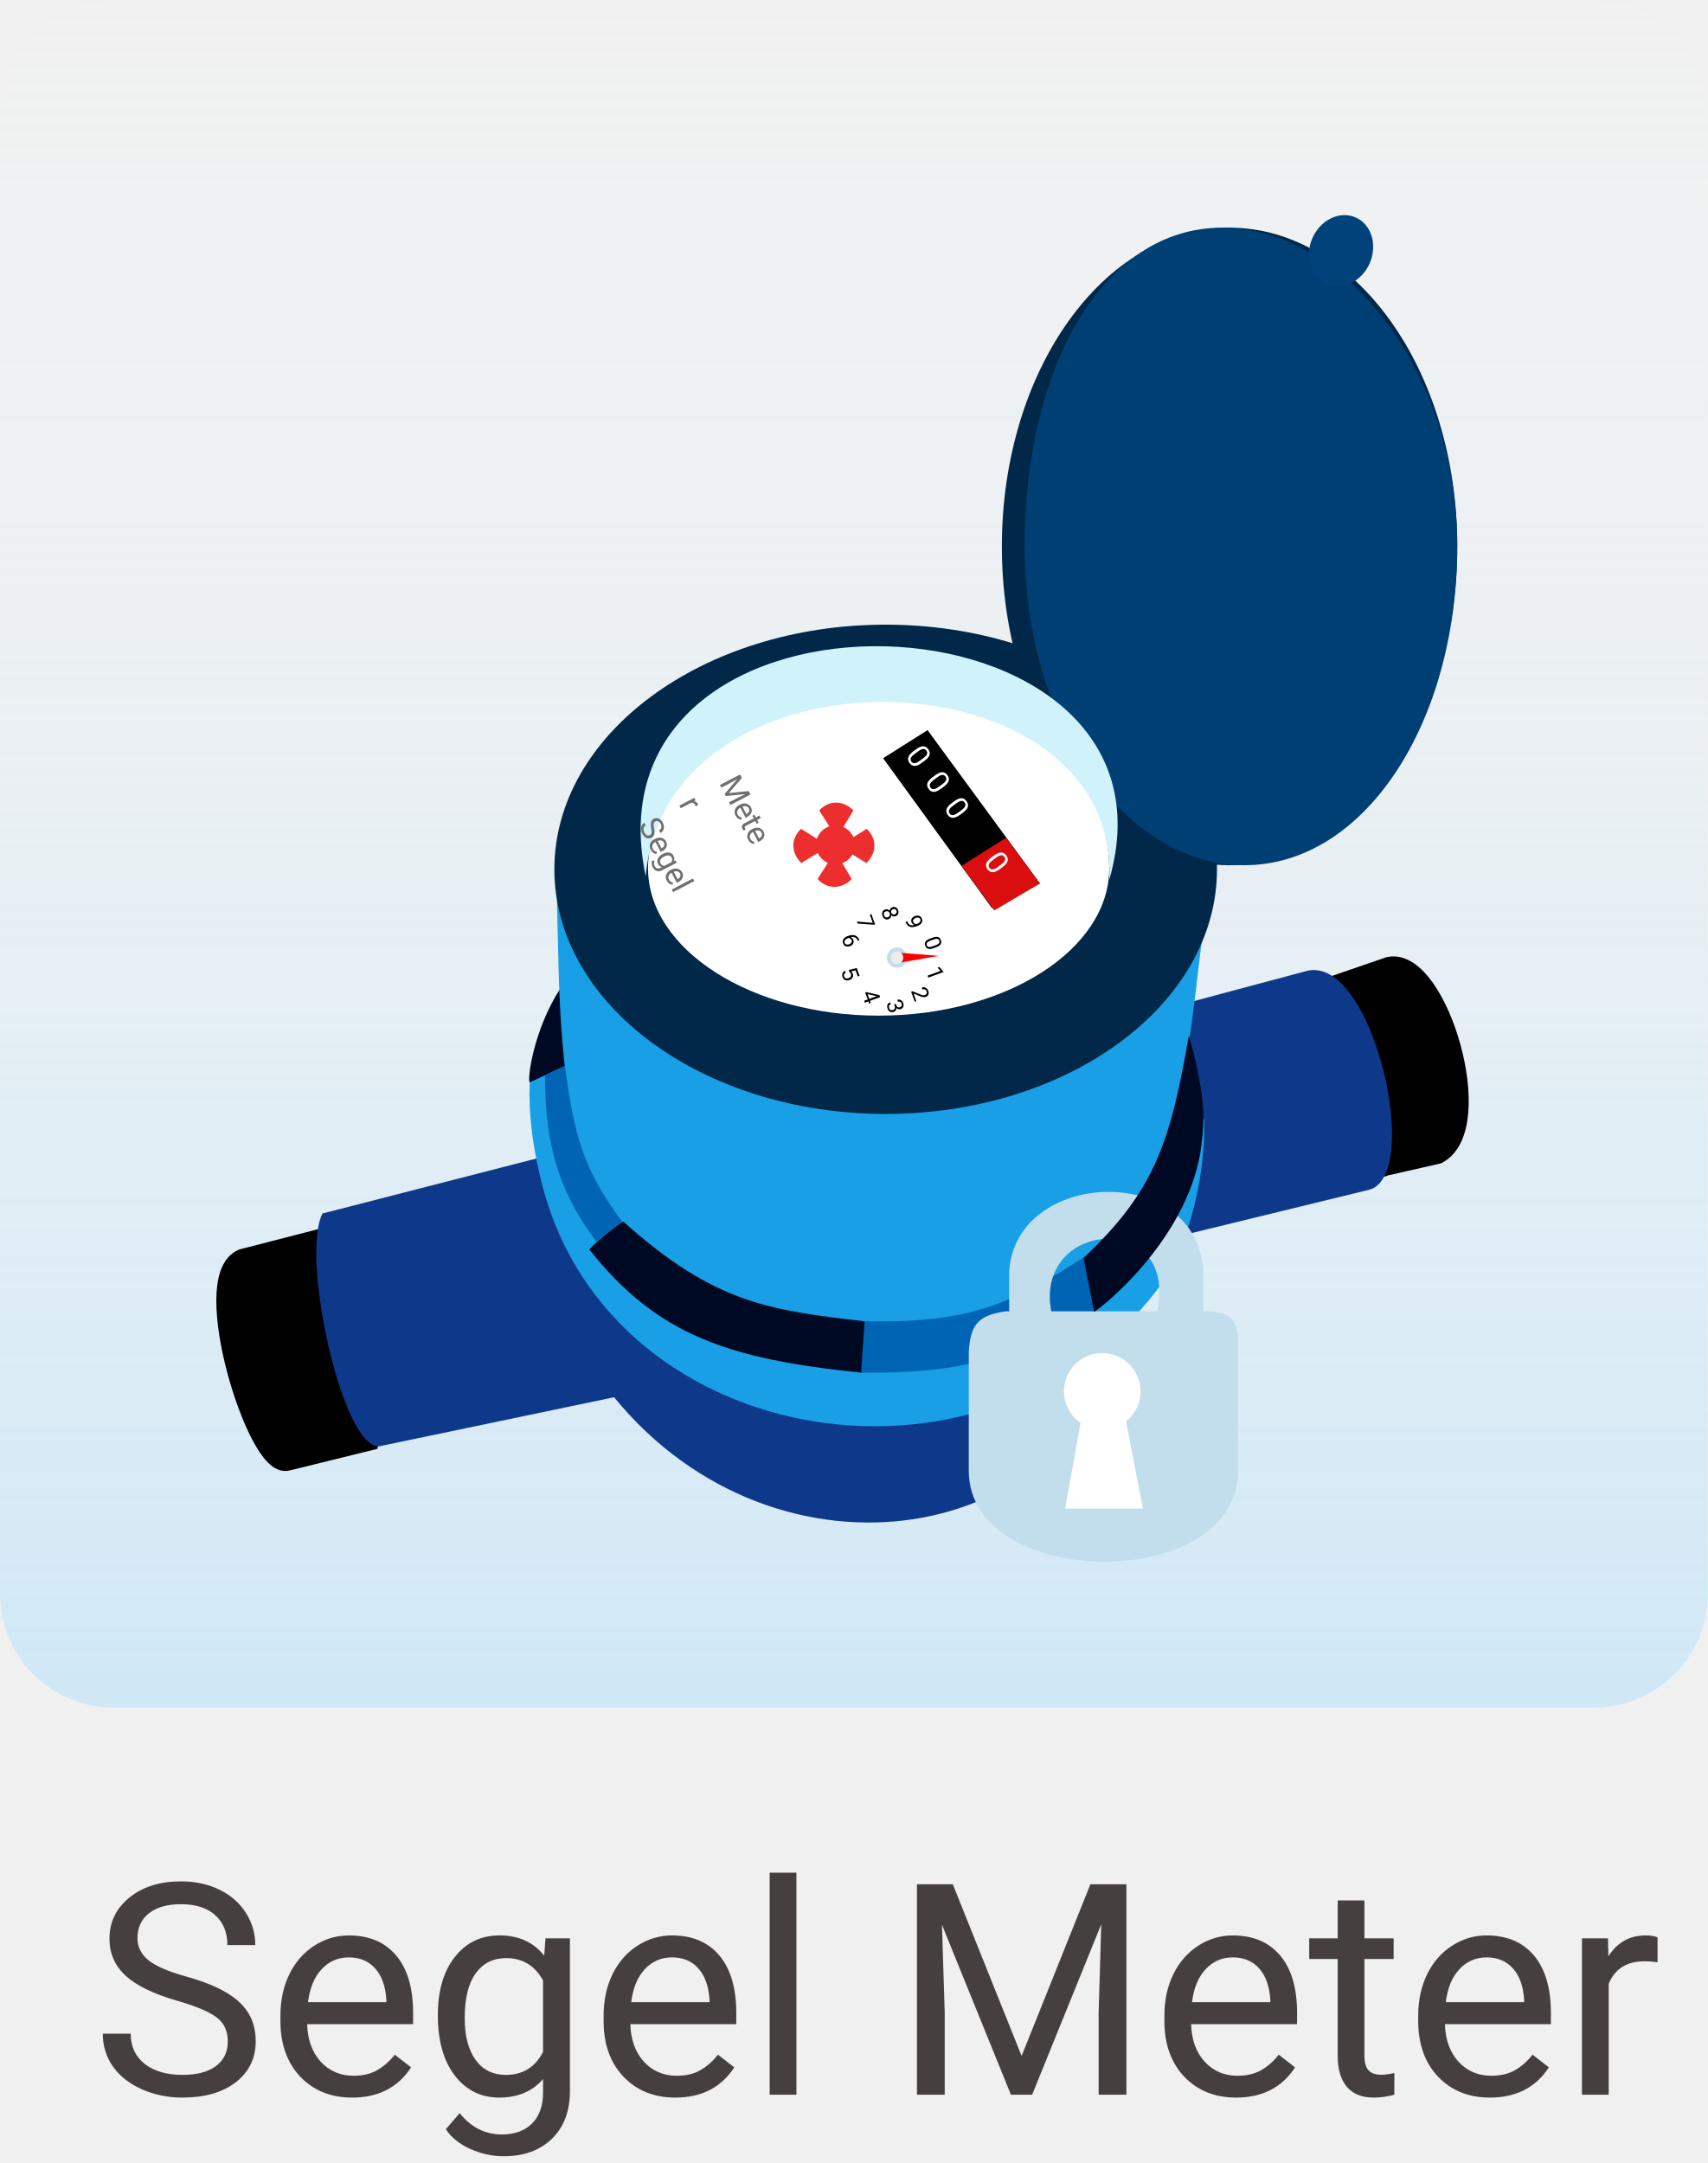
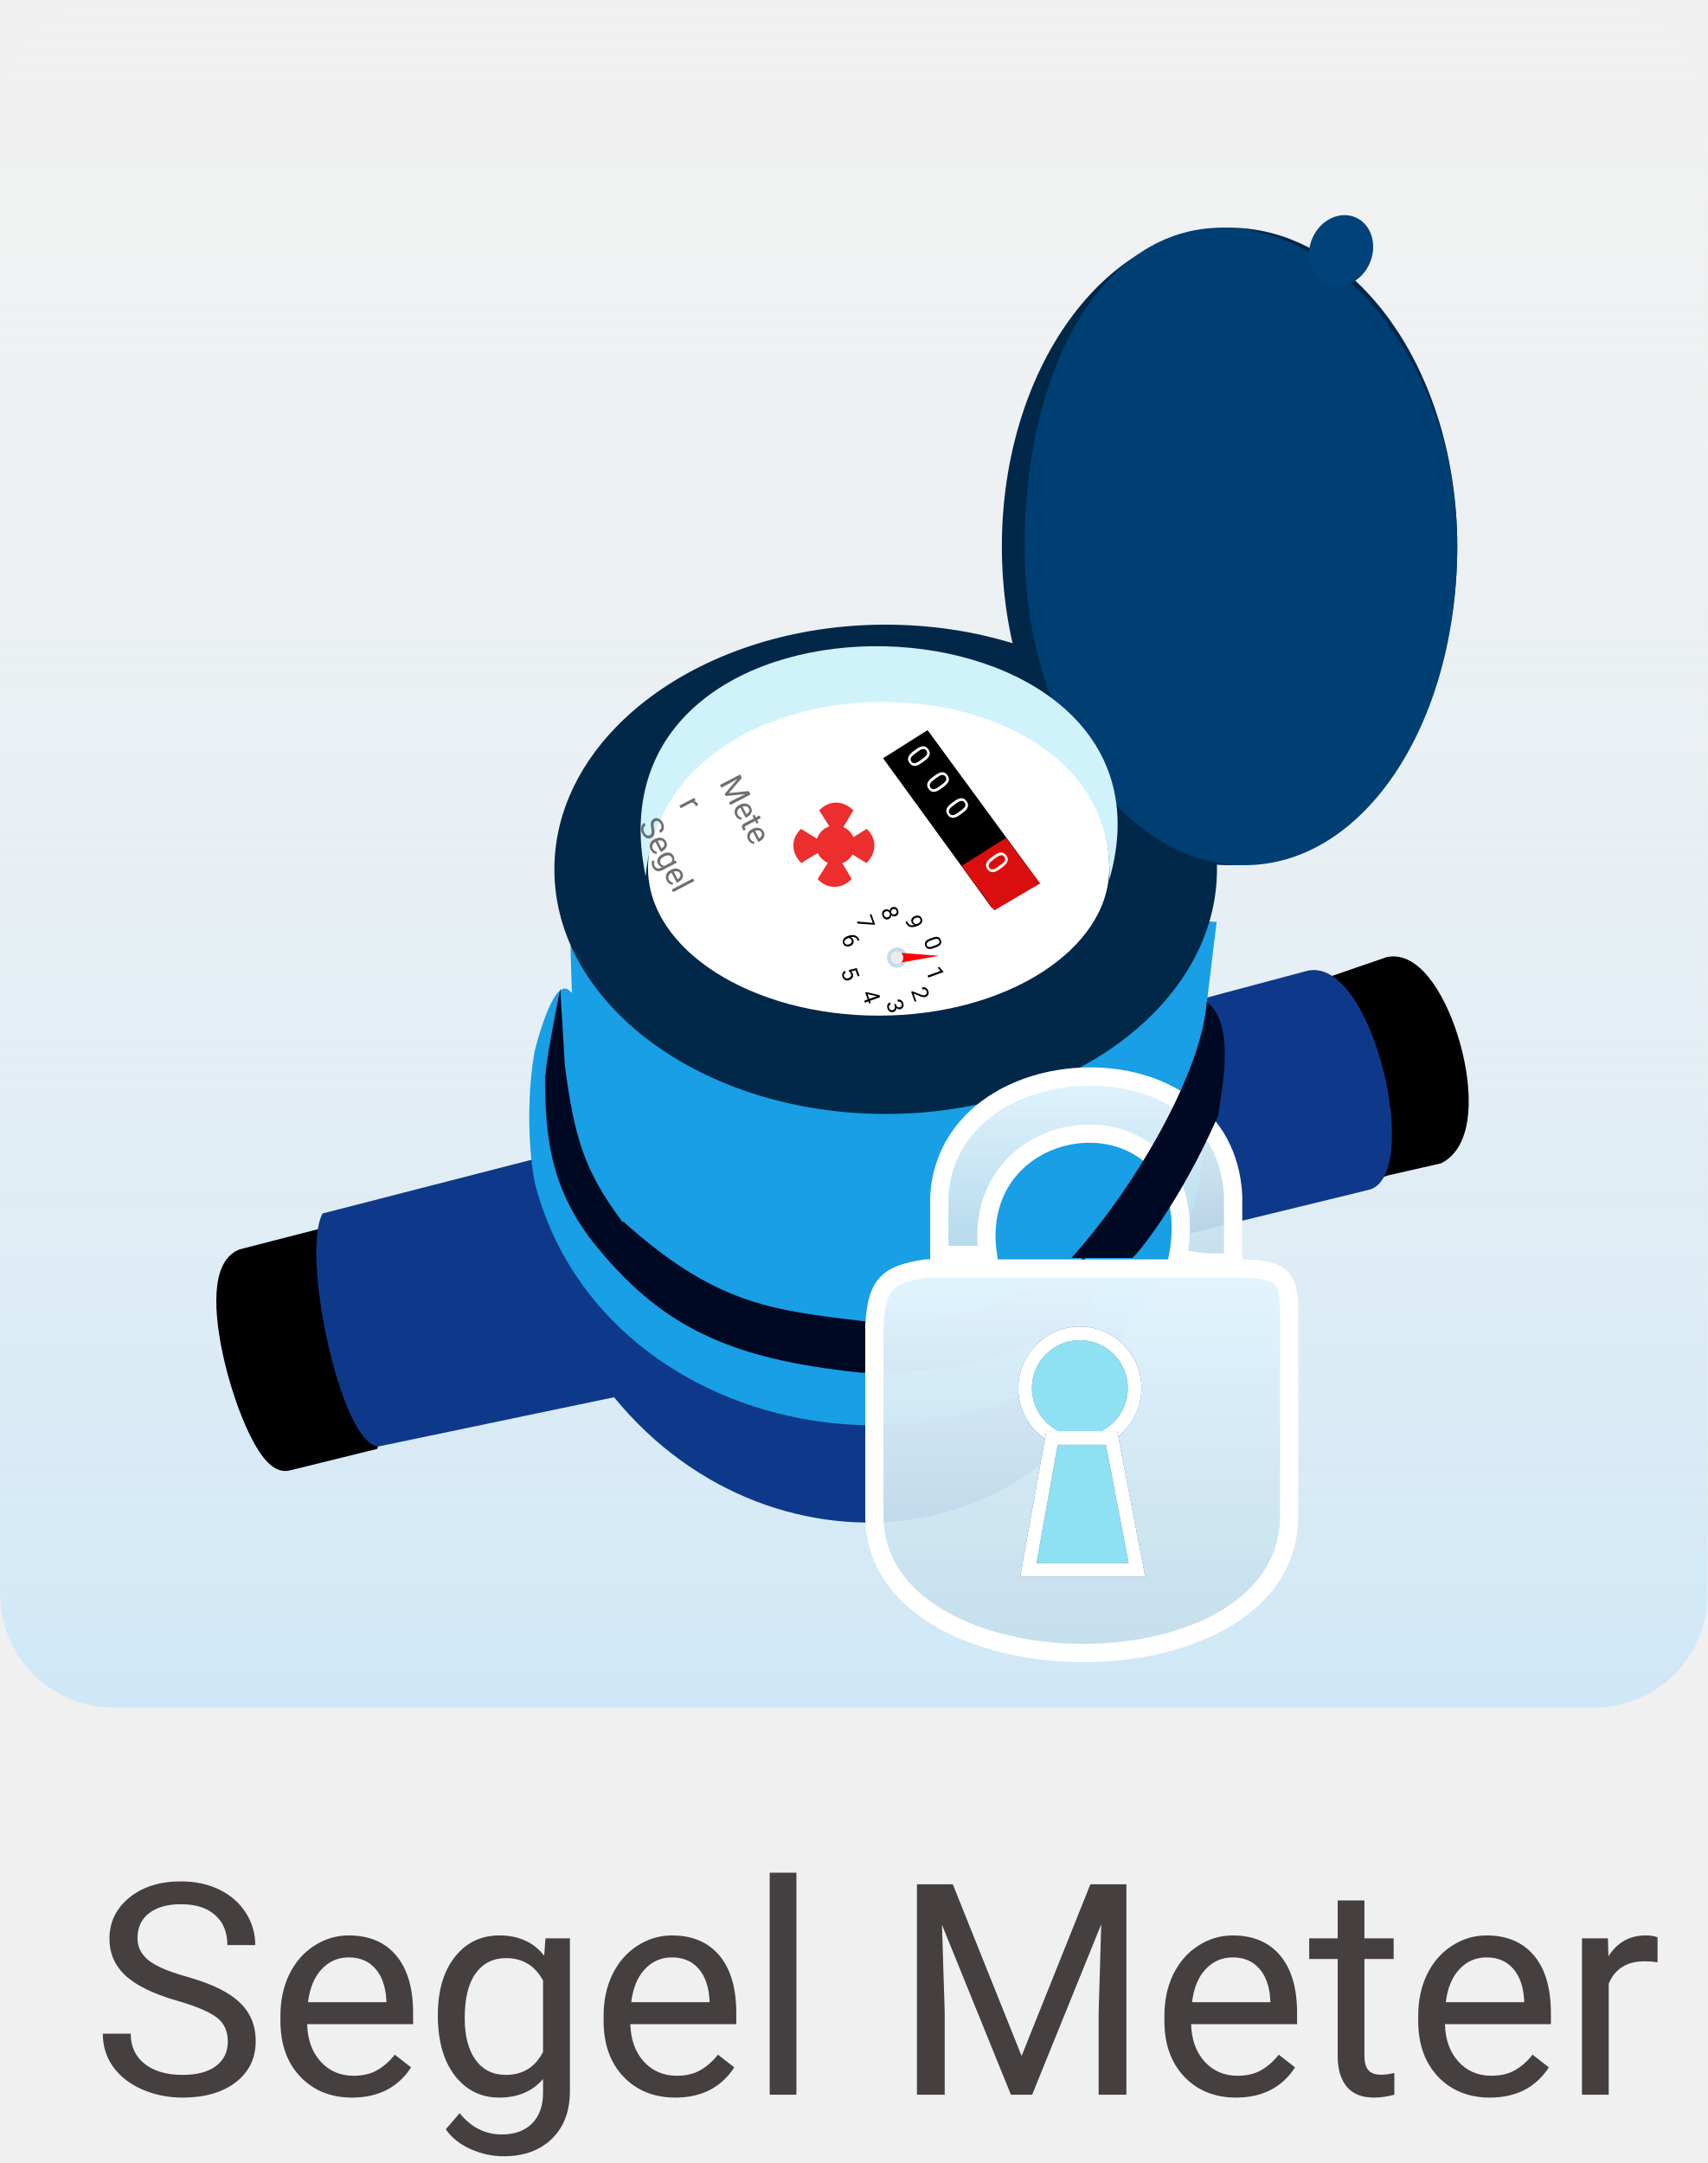
<svg xmlns="http://www.w3.org/2000/svg" width="75" height="95" viewBox="0 0 75 95" fill="none">
  <rect width="75" height="75" rx="5" fill="url(#paint0_linear)" />
  <path d="M7.803 87.88C6.757 87.58 5.996 87.212 5.518 86.776C5.044 86.336 4.807 85.794 4.807 85.151C4.807 84.423 5.097 83.822 5.676 83.348C6.26 82.87 7.018 82.631 7.949 82.631C8.584 82.631 9.148 82.754 9.644 82.999C10.143 83.245 10.528 83.583 10.799 84.015C11.074 84.446 11.211 84.918 11.211 85.43H9.986C9.986 84.872 9.809 84.434 9.453 84.116C9.098 83.795 8.596 83.634 7.949 83.634C7.348 83.634 6.878 83.767 6.54 84.034C6.205 84.296 6.038 84.662 6.038 85.132C6.038 85.508 6.197 85.828 6.514 86.09C6.836 86.349 7.38 86.585 8.146 86.801C8.916 87.017 9.517 87.256 9.948 87.519C10.384 87.777 10.706 88.079 10.913 88.426C11.125 88.773 11.23 89.182 11.23 89.651C11.23 90.4 10.938 91.001 10.354 91.454C9.771 91.903 8.99 92.127 8.012 92.127C7.377 92.127 6.785 92.006 6.235 91.765C5.685 91.52 5.259 91.185 4.959 90.762C4.663 90.339 4.515 89.859 4.515 89.321H5.74C5.74 89.88 5.945 90.322 6.355 90.648C6.77 90.97 7.322 91.13 8.012 91.13C8.655 91.13 9.148 90.999 9.491 90.737C9.834 90.474 10.005 90.117 10.005 89.664C10.005 89.211 9.847 88.862 9.529 88.617C9.212 88.367 8.636 88.122 7.803 87.88ZM15.464 92.127C14.533 92.127 13.776 91.822 13.192 91.213C12.608 90.599 12.316 89.78 12.316 88.756V88.54C12.316 87.859 12.445 87.252 12.703 86.719C12.966 86.181 13.329 85.762 13.795 85.462C14.265 85.157 14.773 85.005 15.318 85.005C16.211 85.005 16.905 85.299 17.4 85.887C17.895 86.475 18.143 87.317 18.143 88.414V88.902H13.49C13.507 89.579 13.704 90.127 14.081 90.546C14.461 90.961 14.944 91.168 15.528 91.168C15.943 91.168 16.294 91.084 16.581 90.915C16.869 90.745 17.121 90.521 17.337 90.242L18.054 90.8C17.479 91.685 16.615 92.127 15.464 92.127ZM15.318 85.97C14.844 85.97 14.447 86.143 14.125 86.49C13.803 86.833 13.604 87.315 13.528 87.938H16.969V87.849C16.935 87.252 16.774 86.791 16.486 86.465C16.199 86.135 15.809 85.97 15.318 85.97ZM19.229 88.509C19.229 87.438 19.476 86.588 19.971 85.957C20.466 85.322 21.122 85.005 21.939 85.005C22.777 85.005 23.431 85.301 23.9 85.894L23.957 85.132H25.03V91.835C25.03 92.724 24.766 93.424 24.237 93.936C23.712 94.448 23.005 94.704 22.117 94.704C21.622 94.704 21.137 94.598 20.663 94.387C20.189 94.175 19.827 93.885 19.578 93.517L20.187 92.812C20.691 93.435 21.306 93.746 22.034 93.746C22.605 93.746 23.05 93.585 23.367 93.263C23.689 92.942 23.85 92.489 23.85 91.905V91.314C23.38 91.856 22.739 92.127 21.926 92.127C21.122 92.127 20.471 91.803 19.971 91.156C19.476 90.508 19.229 89.626 19.229 88.509ZM20.409 88.642C20.409 89.416 20.568 90.026 20.885 90.47C21.203 90.91 21.647 91.13 22.218 91.13C22.959 91.13 23.503 90.794 23.85 90.121V86.985C23.49 86.329 22.95 86.001 22.231 86.001C21.66 86.001 21.213 86.224 20.892 86.668C20.57 87.112 20.409 87.77 20.409 88.642ZM29.658 92.127C28.727 92.127 27.969 91.822 27.385 91.213C26.801 90.599 26.509 89.78 26.509 88.756V88.54C26.509 87.859 26.638 87.252 26.896 86.719C27.159 86.181 27.523 85.762 27.988 85.462C28.458 85.157 28.966 85.005 29.512 85.005C30.405 85.005 31.099 85.299 31.594 85.887C32.089 86.475 32.336 87.317 32.336 88.414V88.902H27.684C27.701 89.579 27.897 90.127 28.274 90.546C28.655 90.961 29.137 91.168 29.721 91.168C30.136 91.168 30.487 91.084 30.775 90.915C31.063 90.745 31.314 90.521 31.53 90.242L32.248 90.8C31.672 91.685 30.809 92.127 29.658 92.127ZM29.512 85.97C29.038 85.97 28.64 86.143 28.318 86.49C27.997 86.833 27.798 87.315 27.722 87.938H31.162V87.849C31.128 87.252 30.967 86.791 30.68 86.465C30.392 86.135 30.003 85.97 29.512 85.97ZM34.977 92H33.803V82.25H34.977V92ZM41.845 82.758L44.867 90.299L47.888 82.758H49.469V92H48.25V88.401L48.364 84.516L45.33 92H44.397L41.369 84.535L41.49 88.401V92H40.271V82.758H41.845ZM54.287 92.127C53.356 92.127 52.598 91.822 52.014 91.213C51.43 90.599 51.138 89.78 51.138 88.756V88.54C51.138 87.859 51.267 87.252 51.525 86.719C51.788 86.181 52.152 85.762 52.617 85.462C53.087 85.157 53.595 85.005 54.141 85.005C55.033 85.005 55.727 85.299 56.223 85.887C56.718 86.475 56.965 87.317 56.965 88.414V88.902H52.312C52.329 89.579 52.526 90.127 52.903 90.546C53.284 90.961 53.766 91.168 54.35 91.168C54.765 91.168 55.116 91.084 55.404 90.915C55.692 90.745 55.943 90.521 56.159 90.242L56.877 90.8C56.301 91.685 55.438 92.127 54.287 92.127ZM54.141 85.97C53.667 85.97 53.269 86.143 52.947 86.49C52.626 86.833 52.427 87.315 52.351 87.938H55.791V87.849C55.757 87.252 55.596 86.791 55.309 86.465C55.021 86.135 54.632 85.97 54.141 85.97ZM59.923 83.469V85.132H61.206V86.04H59.923V90.299C59.923 90.574 59.98 90.781 60.095 90.921C60.209 91.056 60.404 91.124 60.679 91.124C60.814 91.124 61 91.099 61.237 91.048V92C60.928 92.085 60.628 92.127 60.336 92.127C59.811 92.127 59.416 91.968 59.149 91.651C58.882 91.334 58.749 90.883 58.749 90.299V86.04H57.498V85.132H58.749V83.469H59.923ZM65.433 92.127C64.502 92.127 63.745 91.822 63.161 91.213C62.577 90.599 62.285 89.78 62.285 88.756V88.54C62.285 87.859 62.414 87.252 62.672 86.719C62.934 86.181 63.298 85.762 63.764 85.462C64.233 85.157 64.741 85.005 65.287 85.005C66.18 85.005 66.874 85.299 67.369 85.887C67.864 86.475 68.112 87.317 68.112 88.414V88.902H63.459C63.476 89.579 63.673 90.127 64.049 90.546C64.43 90.961 64.913 91.168 65.497 91.168C65.911 91.168 66.263 91.084 66.55 90.915C66.838 90.745 67.09 90.521 67.306 90.242L68.023 90.8C67.447 91.685 66.584 92.127 65.433 92.127ZM65.287 85.97C64.813 85.97 64.415 86.143 64.094 86.49C63.772 86.833 63.573 87.315 63.497 87.938H66.938V87.849C66.904 87.252 66.743 86.791 66.455 86.465C66.167 86.135 65.778 85.97 65.287 85.97ZM72.796 86.186C72.619 86.156 72.426 86.141 72.219 86.141C71.449 86.141 70.926 86.469 70.651 87.125V92H69.477V85.132H70.619L70.638 85.925C71.023 85.312 71.569 85.005 72.276 85.005C72.504 85.005 72.678 85.034 72.796 85.094V86.186Z" fill="#453F3F" />
  <path d="M12.624 64.093C11.391 64.504 8.768 56.175 10.671 55.352L14.064 54.478L14.475 54.889L16.481 62.19L16.172 63.218L12.624 64.093Z" fill="black" stroke="black" />
  <path d="M63.113 50.622C65.272 49.44 63.081 42.157 61.04 42.518L57.726 43.658L57.609 44.227L59.957 51.425L60.851 51.136L63.113 50.622Z" fill="black" stroke="black" />
  <path d="M16.635 63.527C14.99 63.527 13.19 55.095 14.167 53.296L23.37 50.931L52.162 44.041L57.355 42.653C60.285 41.83 62.547 51.753 60.08 52.267L51.648 54.324L49.54 57.923C47.38 68.052 34.116 70.108 26.969 61.368L16.635 63.527Z" fill="#0E398A" />
-   <path d="M51.134 56.226C51.855 55.221 52.984 52.216 52.882 49.131C41.037 59.169 29.278 49.884 25.067 46.149C24.338 45.503 23.685 46.367 23.473 46.2C22.86 48.508 23.722 51.687 23.833 52.113C26.866 63.784 43.678 66.612 51.134 56.226Z" fill="#189FE5" />
-   <path d="M24.81 46.818L23.267 47.537C23.14 47.459 23.423 45.239 24.604 43.424L24.81 46.818Z" fill="#000923" />
-   <path d="M25.941 51.548C24.504 47.797 24.576 44.2 24.45 39.003L52.882 40.494C52.355 44.701 52.259 46.282 51.545 49.131C47.483 62.602 28.717 58.797 25.941 51.548Z" fill="#189FE5" />
+   <path d="M51.134 56.226C51.855 55.221 52.984 52.216 52.882 49.131C41.037 59.169 29.211 47.234 25 43.5C24.271 42.854 23.473 46.2 23.473 46.2C23 49 23.389 51.574 23.5 52C26.533 63.671 43.679 66.612 51.134 56.226Z" fill="#189FE5" />
+   <path d="M24.81 46.818L24 47.5C23.873 47.422 24 46.5 24.604 43.424L24.81 46.818Z" fill="#000923" />
+   <path d="M26.491 51.545C25.054 47.794 25.126 44.197 25 39L53.432 40.491C52.905 44.699 52.809 46.279 52.095 49.129C48.033 62.599 29.267 58.794 26.491 51.545Z" fill="#189FE5" />
  <ellipse cx="38.897" cy="38.18" rx="14.55" ry="10.745" fill="#012849" />
-   <path d="M25.889 54.889C25.889 54.787 27.226 53.656 27.38 53.656C31.391 57.255 33.807 57.544 37.92 58.026C38.28 58.068 38.126 60.32 37.817 60.288C31.975 59.686 28.871 58.643 25.889 54.889Z" fill="#000923" />
-   <path d="M37.817 60.288L37.972 58.026C42.681 58.143 44.54 57.187 47.637 55.198L48.1 57.614C44.363 59.711 42.121 60.33 37.817 60.288Z" fill="#0064B5" />
-   <path d="M23.936 47.229L24.81 46.818C25.221 49.902 25.632 51.393 27.329 53.656L26.198 54.53C24.347 52.113 23.936 49.851 23.936 47.229Z" fill="#0064B5" />
+   <path d="M26 54.5C26 54.397 27.226 53.656 27.38 53.656C31.391 57.255 33.807 57.544 37.92 58.026C38.28 58.068 38.126 60.32 37.817 60.288C31.975 59.686 28.982 58.253 26 54.5Z" fill="#000923" />
+   <path d="M37.817 60.288L37.972 58.026C42.681 58.143 44.54 57.187 47.637 55.198L48.1 57.614C44.363 59.711 42.121 60.33 37.817 60.288Z" fill="#000923" />
+   <path d="M23.936 47.229L24.81 46.818C25.221 49.902 25.632 51.393 27.329 53.656L26 54.5C24.149 52.084 23.936 49.851 23.936 47.229Z" fill="#000923" />
  <ellipse cx="54" cy="24" rx="10" ry="14" fill="#012849" />
  <path d="M64 23.976C64 31.8 59.902 38 54.655 38C49.408 38 45 31.8 45 23.976C45 16.152 48.427 10 53.674 10C58.921 10 64 16.152 64 23.976Z" fill="#003F74" />
  <path d="M48.717 38.129C48.717 41.706 44.182 44.607 38.589 44.607C32.995 44.607 28.46 41.706 28.46 38.129C28.46 34.551 32.738 30.725 38.331 30.725C45.786 30.571 48.717 34.551 48.717 38.129Z" fill="white" />
  <path d="M28.357 38.489C29.292 27.941 49.18 28.566 48.717 38.643C52.522 25.481 25.427 24.504 28.357 38.489Z" fill="#D0F2FA" />
-   <path d="M42.547 59.376C42.618 58.113 43.017 57.763 44.178 57.593C44.178 57.593 51.467 57.593 52.843 57.593C54.22 57.593 54.373 58.102 54.373 59.071C54.373 60.039 54.373 59.21 54.373 64.594C54.373 69.978 42.547 69.866 42.547 64.594V59.376Z" fill="#C2DDEB" />
-   <circle cx="48.409" cy="61.109" r="1.682" fill="white" />
-   <path d="M47.492 62.282H49.428L50.193 66.257H46.778L47.492 62.282Z" fill="white" />
-   <path d="M44.321 55.859C44.576 51.323 52.625 51.033 52.843 55.859V57.718C52.843 58.078 50.747 57.942 50.825 57.563C51.751 53.09 45.285 53.579 46.194 57.718H44.321V55.859Z" fill="#C2DDEB" />
-   <path d="M48.049 57.614L47.586 55.249C50.69 52.329 51.391 50.211 52.213 45.481C53.036 48.411 52.882 49.388 52.727 50.571C52.059 54.633 48.151 57.614 48.049 57.614Z" fill="#000923" />
+   <path d="M56.617 57.691V57.7V57.709V57.718V57.727V57.736V57.744V57.753V57.762V57.77V57.779V57.787V57.796V57.804V57.812V57.821V57.829V57.837V57.845V57.853V57.861V57.869V57.877V57.884V57.892V57.9V57.907V57.915V57.922V57.93V57.937V57.945V57.952V57.959V57.967V57.974V57.981V57.988V57.995V58.002V58.009V58.016V58.023V58.03V58.036V58.043V58.05V58.057V58.063V58.07V58.076V58.083V58.089V58.096V58.102V58.109V58.115V58.121V58.127V58.134V58.14V58.146V58.152V58.158V58.164V58.17V58.177V58.183V58.188V58.194V58.2V58.206V58.212V58.218V58.224V58.23V58.235V58.241V58.247V58.253V58.258V58.264V58.27V58.275V58.281V58.286V58.292V58.297V58.303V58.309V58.314V58.32V58.325V58.331V58.336V58.342V58.347V58.352V58.358V58.363V58.368V58.374V58.379V58.385V58.39V58.395V58.401V58.406V58.411V58.417V58.422V58.427V58.433V58.438V58.443V58.449V58.454V58.459V58.465V58.47V58.475V58.481V58.486V58.491V58.497V58.502V58.507V58.513V58.518V58.523V58.529V58.534V58.54V58.545V58.551V58.556V58.562V58.567V58.572V58.578V58.583V58.589V58.594V58.6V58.605V58.611V58.617V58.622V58.628V58.634V58.639V58.645V58.651V58.656V58.662V58.668V58.674V58.679V58.685V58.691V58.697V58.703V58.709V58.715V58.721V58.727V58.733V58.739V58.745V58.752V58.758V58.764V58.77V58.776V58.783V58.789V58.795V58.802V58.808V58.815V58.821V58.828V58.834V58.841V58.848V58.855V58.861V58.868V58.875V58.882V58.889V58.896V58.903V58.91V58.917V58.924V58.931V58.938V58.946V58.953V58.961V58.968V58.975V58.983V58.991V58.998V59.006V59.014V59.022V59.029V59.037V59.045V59.053V59.061V59.069V59.078V59.086V59.094V59.102V59.111V59.119V59.128V59.136V59.145V59.154V59.163V59.172V59.18V59.189V59.198V59.208V59.217V59.226V59.235V59.245V59.254V59.264V59.273V59.283V59.293V59.302V59.312V59.322V59.332V59.342V59.352V59.363V59.373V59.383V59.394V59.404V59.415V59.426V59.437V59.447V59.458V59.469V59.48V59.492V59.503V59.514V59.526V59.537V59.549V59.56V59.572V59.584V59.596V59.608V59.62V59.632V59.645V59.657V59.669V59.682V59.695V59.708V59.72V59.733V59.746V59.76V59.773V59.786V59.799V59.813V59.827V59.84V59.854V59.868V59.882V59.896V59.91V59.925V59.939V59.953V59.968V59.983V59.998V60.013V60.028V60.043V60.058V60.073V60.089V60.104V60.12V60.136V60.152V60.168V60.184V60.2V60.216V60.233V60.249V60.266V60.283V60.3V60.317V60.334V60.351V60.369V60.386V60.404V60.422V60.439V60.457V60.475V60.494V60.512V60.531V60.549V60.568V60.587V60.606V60.625V60.644V60.663V60.683V60.702V60.722V60.742V60.762V60.782V60.802V60.823V60.843V60.864V60.885V60.905V60.926V60.948V60.969V60.99V61.012V61.034V61.056V61.078V61.1V61.122V61.144V61.167V61.19V61.212V61.235V61.258V61.282V61.305V61.329V61.352V61.376V61.4V61.425V61.449V61.473V61.498V61.523V61.547V61.572V61.598V61.623V61.648V61.674V61.7V61.726V61.752V61.778V61.805V61.831V61.858V61.885V61.912V61.939V61.966V61.994V62.022V62.049V62.077V62.105V62.134V62.162V62.191V62.22V62.249V62.278V62.307V62.337V62.366V62.396V62.426V62.456V62.487V62.517V62.548V62.579V62.61V62.641V62.672V62.704V62.735V62.767V62.799V62.831V62.864V62.896V62.929V62.962V62.995V63.029V63.062V63.096V63.129V63.163V63.198V63.232V63.267V63.301V63.336V63.371V63.407V63.442V63.478V63.514V63.55V63.586V63.622V63.659V63.696V63.733V63.77V63.807V63.845V63.883V63.92V63.959V63.997V64.036V64.074V64.113V64.152V64.192V64.231V64.271V64.311V64.351V64.391V64.432V64.472V64.513V64.555V64.596V64.637V64.679V64.721V64.763V64.806V64.848V64.891V64.934V64.977V65.02V65.064V65.108V65.152V65.196V65.241V65.285V65.33V65.375V65.421V65.466V65.512V65.558V65.604V65.65V65.697V65.744V65.791V65.838V65.885V65.933V65.981V66.029V66.078V66.126V66.175V66.224V66.273V66.323V66.373V66.422V66.473V66.523V66.574C56.617 68.565 55.533 70.061 53.84 71.076C52.136 72.097 49.835 72.611 47.51 72.6C45.185 72.589 42.884 72.053 41.178 71.025C39.481 70.003 38.4 68.517 38.4 66.574V58.194C38.457 57.208 38.639 56.685 38.944 56.365C39.249 56.043 39.749 55.849 40.653 55.714H40.657H40.755L41.131 55.714L42.489 55.714L46.76 55.714L54.558 55.714C55.641 55.714 56.095 55.92 56.312 56.177C56.543 56.45 56.617 56.897 56.617 57.691Z" fill="url(#paint1_linear)" stroke="white" stroke-width="0.8" />
+   <circle cx="47.426" cy="60.969" r="2.405" fill="#8DE1F2" />
+   <circle cx="47.426" cy="60.969" r="2.405" stroke="#26498C" stroke-width="0.6" />
+   <circle cx="47.426" cy="60.969" r="2.405" stroke="white" stroke-width="0.6" />
+   <path d="M45.162 68.948L46.202 63.155H48.818L49.932 68.948H45.162Z" fill="#8DE1F2" />
+   <path d="M45.162 68.948L46.202 63.155H48.818L49.932 68.948H45.162Z" stroke="#26498C" stroke-width="0.6" />
+   <path d="M45.162 68.948L46.202 63.155H48.818L49.932 68.948H45.162Z" stroke="white" stroke-width="0.6" />
+   <path d="M41.252 52.538C41.447 49.193 44.517 47.337 47.734 47.281C49.33 47.253 50.903 47.677 52.088 48.549C53.261 49.412 54.073 50.725 54.158 52.536V55.369C54.113 55.383 54.051 55.398 53.968 55.412C53.695 55.457 53.311 55.466 52.916 55.438C52.52 55.41 52.146 55.347 51.89 55.263C51.821 55.241 51.77 55.22 51.732 55.202C52.075 53.383 51.694 51.994 50.869 51.069C50.03 50.127 48.787 49.728 47.575 49.798C46.361 49.869 45.137 50.41 44.312 51.401C43.557 52.31 43.161 53.568 43.384 55.116H41.252V52.538ZM54.239 55.335C54.239 55.335 54.238 55.336 54.237 55.337C54.238 55.336 54.239 55.335 54.239 55.335Z" fill="url(#paint2_linear)" stroke="white" stroke-width="0.8" />
+   <path d="M49.722 55.249H47.057C49.971 52 52.787 47.019 53 44C54.287 45.019 53.654 47.818 53.5 49C51.773 52.929 49.825 55.249 49.722 55.249Z" fill="#000923" />
  <ellipse cx="58.896" cy="11.011" rx="1.374" ry="1.596" transform="rotate(23.477 58.8961 11.0112)" fill="#004279" />
  <circle cx="36.693" cy="37.107" r="0.857" fill="#EC2E2E" />
  <path d="M36.678 37.392L37.407 38.607C36.994 39.032 36.367 39.099 35.907 38.607L36.678 37.392Z" fill="#EC2E2E" />
  <path d="M36.749 36.808L37.478 35.594C37.065 35.169 36.438 35.102 35.978 35.594L36.749 36.808Z" fill="#EC2E2E" />
  <path d="M36.401 37.163L35.194 37.904C34.765 37.495 34.692 36.869 35.18 36.404L36.401 37.163Z" fill="#EC2E2E" />
  <path d="M36.843 37.163L38.05 37.904C38.479 37.495 38.552 36.869 38.065 36.404L36.843 37.163Z" fill="#EC2E2E" />
  <path d="M32.58 34.168L32.011 34.831L32.881 34.745L32.96 34.895L32.077 35.356L32.017 35.239L32.36 35.06L32.737 34.878L31.871 34.961L31.825 34.871L32.387 34.211L32.024 34.415L31.68 34.594L31.619 34.477L32.502 34.017L32.58 34.168ZM32.305 35.822C32.259 35.733 32.25 35.646 32.279 35.56C32.309 35.473 32.372 35.405 32.47 35.354L32.491 35.343C32.556 35.309 32.62 35.291 32.684 35.289C32.748 35.287 32.806 35.301 32.858 35.331C32.911 35.361 32.951 35.401 32.978 35.453C33.022 35.539 33.029 35.62 32.997 35.696C32.966 35.773 32.898 35.838 32.793 35.893L32.746 35.917L32.515 35.473C32.451 35.508 32.408 35.554 32.387 35.611C32.366 35.668 32.371 35.725 32.4 35.78C32.42 35.82 32.446 35.849 32.476 35.868C32.507 35.888 32.541 35.9 32.578 35.907L32.561 36.003C32.447 35.992 32.362 35.932 32.305 35.822ZM32.886 35.502C32.862 35.456 32.826 35.427 32.777 35.413C32.728 35.4 32.672 35.405 32.609 35.429L32.78 35.757L32.788 35.753C32.844 35.72 32.88 35.681 32.897 35.638C32.914 35.594 32.91 35.548 32.886 35.502ZM33.413 35.929L33.254 36.012L33.318 36.135L33.231 36.18L33.167 36.057L32.76 36.269C32.734 36.283 32.717 36.299 32.709 36.317C32.702 36.334 32.705 36.356 32.719 36.383C32.726 36.395 32.737 36.412 32.754 36.432L32.663 36.48C32.64 36.454 32.621 36.428 32.606 36.4C32.58 36.35 32.575 36.304 32.593 36.263C32.61 36.221 32.646 36.186 32.702 36.157L33.108 35.945L33.046 35.826L33.133 35.781L33.195 35.9L33.354 35.817L33.413 35.929ZM32.86 36.886C32.814 36.798 32.805 36.71 32.834 36.624C32.864 36.538 32.927 36.469 33.025 36.418L33.046 36.407C33.111 36.373 33.175 36.355 33.239 36.353C33.303 36.352 33.361 36.366 33.413 36.395C33.466 36.425 33.506 36.466 33.533 36.518C33.577 36.603 33.584 36.684 33.552 36.761C33.521 36.837 33.453 36.903 33.348 36.957L33.301 36.982L33.07 36.537C33.006 36.573 32.963 36.619 32.942 36.676C32.921 36.733 32.926 36.789 32.955 36.845C32.975 36.884 33.001 36.914 33.031 36.933C33.062 36.952 33.096 36.965 33.133 36.971L33.116 37.068C33.002 37.057 32.917 36.996 32.86 36.886ZM33.441 36.566C33.417 36.521 33.381 36.491 33.332 36.478C33.283 36.464 33.227 36.469 33.164 36.493L33.335 36.822L33.343 36.817C33.399 36.784 33.435 36.746 33.452 36.702C33.469 36.658 33.465 36.613 33.441 36.566ZM30.557 35.412C30.551 35.394 30.543 35.374 30.533 35.355C30.494 35.281 30.437 35.248 30.361 35.254L29.895 35.497L29.837 35.385L30.493 35.042L30.549 35.152L30.475 35.193C30.552 35.199 30.609 35.236 30.644 35.303C30.655 35.325 30.661 35.343 30.662 35.358L30.557 35.412ZM28.602 36.382C28.578 36.267 28.575 36.176 28.593 36.108C28.612 36.041 28.651 35.992 28.713 35.96C28.782 35.923 28.854 35.921 28.928 35.953C29.003 35.985 29.064 36.045 29.11 36.134C29.142 36.195 29.158 36.255 29.159 36.314C29.161 36.374 29.148 36.428 29.12 36.475C29.092 36.523 29.054 36.56 29.005 36.585L28.944 36.468C28.997 36.44 29.03 36.402 29.043 36.352C29.056 36.302 29.047 36.246 29.014 36.184C28.984 36.127 28.948 36.089 28.906 36.069C28.864 36.051 28.821 36.053 28.776 36.076C28.74 36.095 28.718 36.126 28.708 36.169C28.7 36.213 28.704 36.277 28.722 36.361C28.739 36.445 28.746 36.514 28.743 36.569C28.74 36.623 28.727 36.669 28.704 36.706C28.682 36.743 28.648 36.774 28.603 36.797C28.532 36.834 28.46 36.837 28.387 36.803C28.315 36.77 28.255 36.706 28.206 36.613C28.175 36.553 28.157 36.49 28.152 36.425C28.148 36.361 28.159 36.303 28.185 36.254C28.21 36.204 28.249 36.166 28.3 36.139L28.361 36.256C28.308 36.284 28.276 36.326 28.265 36.381C28.255 36.437 28.267 36.498 28.302 36.563C28.334 36.625 28.371 36.665 28.413 36.685C28.455 36.705 28.498 36.703 28.541 36.681C28.584 36.658 28.61 36.626 28.617 36.583C28.625 36.54 28.62 36.473 28.602 36.382ZM28.577 37.325C28.531 37.236 28.522 37.148 28.552 37.062C28.581 36.976 28.645 36.907 28.742 36.856L28.763 36.846C28.828 36.812 28.893 36.794 28.956 36.792C29.021 36.79 29.079 36.804 29.131 36.833C29.183 36.863 29.223 36.904 29.25 36.956C29.295 37.041 29.301 37.122 29.27 37.199C29.238 37.276 29.17 37.341 29.065 37.396L29.019 37.42L28.787 36.976C28.723 37.011 28.681 37.057 28.659 37.114C28.639 37.171 28.643 37.227 28.672 37.283C28.693 37.323 28.718 37.352 28.749 37.371C28.779 37.39 28.813 37.403 28.851 37.41L28.833 37.506C28.72 37.495 28.635 37.435 28.577 37.325ZM29.158 37.004C29.134 36.959 29.098 36.93 29.049 36.916C29 36.903 28.944 36.907 28.881 36.931L29.052 37.26L29.061 37.255C29.116 37.222 29.152 37.184 29.169 37.14C29.186 37.096 29.183 37.051 29.158 37.004ZM29.11 37.504C29.213 37.451 29.306 37.432 29.391 37.448C29.476 37.464 29.539 37.51 29.58 37.588C29.622 37.668 29.626 37.746 29.593 37.82L29.668 37.787L29.722 37.89L29.082 38.224C28.997 38.268 28.917 38.278 28.841 38.252C28.766 38.228 28.707 38.173 28.663 38.088C28.638 38.041 28.624 37.989 28.62 37.934C28.617 37.878 28.627 37.829 28.649 37.787L28.747 37.81C28.713 37.889 28.714 37.963 28.75 38.033C28.778 38.087 28.816 38.122 28.862 38.136C28.909 38.151 28.96 38.143 29.016 38.114L29.073 38.085C28.997 38.067 28.94 38.019 28.899 37.942C28.859 37.865 28.858 37.787 28.895 37.707C28.932 37.627 29.004 37.56 29.11 37.504ZM29.156 37.623C29.082 37.662 29.032 37.707 29.006 37.76C28.979 37.812 28.98 37.865 29.009 37.92C29.046 37.991 29.105 38.026 29.186 38.026L29.486 37.869C29.531 37.802 29.535 37.735 29.499 37.666C29.471 37.611 29.427 37.58 29.369 37.571C29.311 37.563 29.24 37.58 29.156 37.623ZM29.284 38.68C29.238 38.591 29.229 38.504 29.258 38.417C29.288 38.331 29.351 38.263 29.449 38.212L29.47 38.201C29.535 38.167 29.599 38.149 29.663 38.147C29.727 38.145 29.786 38.159 29.837 38.189C29.89 38.218 29.93 38.259 29.957 38.312C30.001 38.397 30.008 38.478 29.976 38.554C29.945 38.631 29.877 38.696 29.772 38.751L29.725 38.775L29.494 38.331C29.43 38.366 29.387 38.412 29.366 38.469C29.346 38.526 29.35 38.583 29.379 38.638C29.399 38.678 29.425 38.707 29.456 38.726C29.486 38.745 29.52 38.758 29.557 38.765L29.54 38.861C29.427 38.85 29.341 38.79 29.284 38.68ZM29.865 38.359C29.841 38.314 29.805 38.285 29.756 38.272C29.707 38.258 29.651 38.263 29.588 38.287L29.759 38.615L29.767 38.611C29.823 38.578 29.859 38.539 29.876 38.496C29.893 38.452 29.889 38.406 29.865 38.359ZM29.561 39.182L29.503 39.069L30.434 38.584L30.492 38.696L29.561 39.182Z" fill="#6F6F6F" />
  <path d="M40.737 32.068L45.673 38.803L43.565 39.883L38.784 33.302L40.737 32.068Z" fill="black" />
  <path d="M40.483 33.505C40.364 33.593 40.26 33.638 40.172 33.64C40.084 33.642 40.009 33.599 39.945 33.513C39.882 33.427 39.863 33.343 39.89 33.261C39.916 33.178 39.985 33.094 40.097 33.009L40.233 32.909C40.35 32.822 40.453 32.778 40.54 32.777C40.627 32.775 40.703 32.818 40.767 32.905C40.831 32.991 40.85 33.075 40.824 33.157C40.799 33.238 40.73 33.322 40.615 33.407L40.483 33.505ZM40.547 33.3C40.634 33.237 40.688 33.179 40.709 33.126C40.731 33.072 40.722 33.019 40.684 32.967C40.645 32.914 40.598 32.891 40.541 32.896C40.484 32.901 40.414 32.933 40.333 32.993L40.17 33.113C40.083 33.176 40.028 33.236 40.005 33.292C39.983 33.347 39.99 33.401 40.028 33.452C40.065 33.502 40.112 33.525 40.169 33.52C40.225 33.516 40.296 33.484 40.381 33.423L40.547 33.3ZM41.323 34.645C41.204 34.733 41.1 34.778 41.013 34.78C40.925 34.782 40.849 34.739 40.785 34.653C40.722 34.567 40.703 34.483 40.73 34.401C40.756 34.318 40.825 34.234 40.937 34.149L41.073 34.049C41.191 33.962 41.293 33.918 41.38 33.917C41.468 33.915 41.543 33.958 41.607 34.045C41.671 34.131 41.69 34.215 41.664 34.297C41.639 34.378 41.57 34.462 41.455 34.548L41.323 34.645ZM41.388 34.441C41.474 34.377 41.528 34.319 41.549 34.266C41.571 34.212 41.562 34.159 41.524 34.107C41.485 34.055 41.438 34.031 41.381 34.036C41.324 34.041 41.255 34.073 41.173 34.133L41.01 34.253C40.923 34.316 40.868 34.376 40.845 34.432C40.823 34.487 40.83 34.541 40.868 34.592C40.905 34.642 40.952 34.665 41.009 34.66C41.066 34.656 41.136 34.624 41.221 34.563L41.388 34.441ZM42.163 35.785C42.044 35.873 41.941 35.918 41.853 35.92C41.765 35.922 41.689 35.879 41.625 35.793C41.562 35.707 41.544 35.623 41.57 35.541C41.596 35.458 41.666 35.374 41.777 35.289L41.913 35.189C42.031 35.102 42.133 35.058 42.22 35.057C42.308 35.055 42.383 35.098 42.447 35.185C42.511 35.271 42.53 35.355 42.505 35.437C42.48 35.518 42.41 35.602 42.295 35.688L42.163 35.785ZM42.228 35.581C42.314 35.517 42.368 35.459 42.389 35.406C42.411 35.352 42.402 35.299 42.364 35.247C42.325 35.195 42.278 35.171 42.221 35.176C42.164 35.181 42.095 35.213 42.013 35.273L41.85 35.393C41.763 35.457 41.708 35.516 41.685 35.572C41.663 35.627 41.67 35.681 41.708 35.732C41.745 35.782 41.792 35.805 41.849 35.8C41.906 35.796 41.977 35.764 42.061 35.703L42.228 35.581ZM38.873 34.691C38.754 34.779 38.65 34.824 38.562 34.826C38.474 34.828 38.398 34.786 38.335 34.699C38.272 34.614 38.253 34.53 38.279 34.447C38.306 34.364 38.375 34.28 38.487 34.196L38.623 34.096C38.74 34.009 38.843 33.965 38.93 33.963C39.017 33.962 39.093 34.005 39.157 34.092C39.221 34.178 39.24 34.262 39.214 34.343C39.189 34.424 39.12 34.508 39.005 34.594L38.873 34.691ZM38.937 34.487C39.024 34.423 39.077 34.365 39.099 34.312C39.121 34.258 39.112 34.206 39.074 34.153C39.035 34.101 38.987 34.078 38.931 34.083C38.874 34.088 38.804 34.12 38.722 34.179L38.56 34.299C38.473 34.363 38.418 34.423 38.395 34.478C38.373 34.534 38.38 34.587 38.418 34.638C38.455 34.688 38.502 34.711 38.559 34.707C38.615 34.703 38.686 34.67 38.771 34.61L38.937 34.487Z" fill="white" />
  <path d="M44.182 36.798L45.673 38.803L43.668 39.986L42.228 38.032L44.182 36.798Z" fill="#DA0E0E" />
  <path d="M43.909 38.171C43.79 38.259 43.686 38.304 43.598 38.306C43.51 38.308 43.434 38.266 43.37 38.179C43.308 38.093 43.289 38.009 43.315 37.927C43.342 37.844 43.411 37.76 43.523 37.675L43.658 37.575C43.776 37.489 43.879 37.444 43.966 37.443C44.053 37.441 44.129 37.484 44.193 37.571C44.257 37.657 44.276 37.741 44.25 37.823C44.225 37.904 44.156 37.988 44.041 38.074L43.909 38.171ZM43.973 37.967C44.059 37.903 44.113 37.845 44.135 37.792C44.157 37.738 44.148 37.685 44.109 37.633C44.071 37.581 44.023 37.557 43.967 37.562C43.91 37.567 43.84 37.599 43.758 37.659L43.595 37.779C43.509 37.843 43.454 37.902 43.431 37.958C43.408 38.013 43.416 38.067 43.454 38.118C43.491 38.168 43.538 38.191 43.594 38.186C43.651 38.182 43.722 38.15 43.806 38.09L43.973 37.967ZM42.299 39.358C42.18 39.445 42.076 39.49 41.988 39.492C41.9 39.494 41.824 39.452 41.761 39.365C41.697 39.28 41.679 39.196 41.705 39.113C41.732 39.03 41.801 38.946 41.913 38.862L42.048 38.762C42.166 38.675 42.269 38.631 42.356 38.629C42.443 38.628 42.519 38.671 42.583 38.758C42.647 38.844 42.666 38.928 42.64 39.009C42.615 39.09 42.545 39.174 42.431 39.26L42.299 39.358ZM42.363 39.153C42.449 39.09 42.503 39.031 42.525 38.978C42.546 38.925 42.538 38.872 42.499 38.819C42.461 38.767 42.413 38.744 42.356 38.749C42.3 38.754 42.23 38.786 42.148 38.845L41.985 38.965C41.899 39.029 41.844 39.089 41.821 39.144C41.798 39.2 41.806 39.253 41.844 39.304C41.881 39.354 41.928 39.377 41.984 39.373C42.041 39.369 42.112 39.337 42.196 39.276L42.363 39.153Z" fill="white" />
  <circle cx="39.372" cy="41.945" r="2.336" transform="rotate(69.9966 39.3717 41.9452)" fill="white" />
  <circle cx="39.396" cy="42.059" r="0.444" transform="rotate(69.9966 39.3957 42.059)" fill="#C2DDEB" />
  <circle cx="39.396" cy="42.059" r="0.28" transform="rotate(69.9966 39.3957 42.059)" fill="#EEEBEB" />
  <path d="M39.583 41.851C39.727 42.008 39.67 42.187 39.578 42.273L41.235 41.98L39.583 41.851Z" fill="#FF0000" />
  <path d="M40.769 42.936L40.738 42.85L41.303 42.645L41.178 42.496L41.255 42.468L41.435 42.678L41.44 42.691L40.769 42.936Z" fill="black" />
  <path d="M40.175 43.997L40.016 43.559L40.077 43.537L40.418 43.675C40.469 43.695 40.509 43.707 40.538 43.711C40.567 43.715 40.595 43.713 40.621 43.703C40.656 43.691 40.68 43.669 40.695 43.64C40.71 43.611 40.711 43.579 40.698 43.544C40.682 43.501 40.658 43.473 40.626 43.458C40.593 43.444 40.556 43.444 40.513 43.46L40.482 43.375C40.544 43.352 40.6 43.354 40.653 43.38C40.705 43.406 40.743 43.452 40.768 43.518C40.79 43.58 40.792 43.635 40.772 43.683C40.753 43.731 40.716 43.765 40.662 43.785C40.596 43.809 40.503 43.795 40.381 43.745L40.122 43.636L40.244 43.972L40.175 43.997Z" fill="black" />
  <path d="M39.337 44.086L39.36 44.15C39.375 44.19 39.397 44.217 39.426 44.233C39.455 44.248 39.487 44.25 39.522 44.237C39.6 44.209 39.625 44.155 39.597 44.077C39.583 44.041 39.562 44.015 39.533 44.001C39.504 43.987 39.473 43.986 39.438 43.998L39.407 43.913C39.46 43.894 39.511 43.898 39.56 43.923C39.609 43.949 39.645 43.992 39.666 44.052C39.689 44.115 39.691 44.17 39.67 44.218C39.65 44.266 39.61 44.301 39.551 44.323C39.522 44.333 39.49 44.334 39.456 44.325C39.422 44.316 39.392 44.298 39.367 44.27C39.369 44.312 39.36 44.347 39.34 44.376C39.321 44.406 39.291 44.428 39.253 44.443C39.193 44.465 39.138 44.462 39.089 44.436C39.039 44.41 39.003 44.365 38.98 44.302C38.957 44.24 38.956 44.182 38.975 44.13C38.995 44.079 39.033 44.043 39.088 44.023L39.119 44.108C39.084 44.121 39.06 44.143 39.047 44.173C39.035 44.204 39.035 44.239 39.049 44.277C39.064 44.318 39.087 44.346 39.116 44.359C39.145 44.373 39.18 44.373 39.22 44.358C39.259 44.344 39.284 44.322 39.296 44.29C39.308 44.259 39.307 44.22 39.291 44.175L39.268 44.111L39.337 44.086Z" fill="black" />
  <path d="M38.209 43.958L38.243 44.05L38.173 44.075L38.14 43.983L37.984 44.039L37.953 43.954L38.108 43.897L37.998 43.593L38.048 43.575L38.62 43.706L38.653 43.796L38.209 43.958ZM38.102 43.664L38.178 43.872L38.505 43.753L38.483 43.749L38.102 43.664Z" fill="black" />
  <path d="M37.281 42.603L37.626 42.516L37.751 42.858L37.672 42.887L37.574 42.617L37.385 42.663C37.416 42.688 37.439 42.722 37.454 42.764C37.476 42.825 37.474 42.88 37.446 42.931C37.419 42.981 37.371 43.019 37.303 43.044C37.234 43.069 37.173 43.07 37.12 43.047C37.067 43.024 37.028 42.98 37.004 42.913C36.982 42.854 36.981 42.8 37 42.751C37.02 42.701 37.057 42.664 37.113 42.637L37.142 42.718C37.106 42.737 37.082 42.761 37.07 42.79C37.059 42.819 37.06 42.852 37.073 42.888C37.088 42.927 37.112 42.953 37.147 42.966C37.182 42.979 37.224 42.976 37.271 42.959C37.316 42.943 37.347 42.918 37.365 42.883C37.384 42.849 37.386 42.812 37.371 42.772C37.357 42.735 37.339 42.709 37.315 42.693L37.288 42.678L37.281 42.603Z" fill="black" />
  <path d="M37.743 41.297L37.672 41.324L37.666 41.308C37.641 41.242 37.602 41.197 37.55 41.172C37.497 41.146 37.436 41.143 37.365 41.162C37.418 41.182 37.456 41.223 37.478 41.284C37.499 41.342 37.495 41.396 37.467 41.446C37.439 41.495 37.392 41.532 37.327 41.556C37.258 41.581 37.197 41.582 37.142 41.559C37.087 41.537 37.048 41.494 37.025 41.431C37.002 41.367 37.007 41.307 37.041 41.249C37.076 41.191 37.132 41.148 37.21 41.12L37.242 41.108C37.365 41.064 37.469 41.056 37.553 41.084C37.637 41.113 37.699 41.179 37.738 41.282L37.743 41.297ZM37.402 41.296C37.391 41.267 37.373 41.243 37.346 41.225C37.32 41.207 37.292 41.198 37.262 41.198L37.231 41.209C37.176 41.229 37.136 41.258 37.112 41.295C37.087 41.332 37.081 41.369 37.095 41.406C37.109 41.444 37.134 41.469 37.17 41.48C37.206 41.492 37.247 41.49 37.292 41.473C37.338 41.456 37.371 41.432 37.391 41.399C37.412 41.367 37.415 41.332 37.402 41.296Z" fill="black" />
  <path d="M38.386 40.615L37.665 40.564L37.632 40.475L38.331 40.533L38.199 40.171L38.269 40.146L38.433 40.597L38.386 40.615Z" fill="black" />
  <path d="M39.331 40.241C39.298 40.253 39.265 40.255 39.233 40.246C39.2 40.239 39.172 40.222 39.146 40.198C39.144 40.238 39.132 40.273 39.11 40.304C39.089 40.335 39.06 40.357 39.024 40.37C38.966 40.392 38.913 40.389 38.864 40.362C38.816 40.336 38.78 40.291 38.757 40.227C38.734 40.163 38.732 40.105 38.752 40.054C38.773 40.002 38.812 39.967 38.869 39.946C38.905 39.932 38.941 39.93 38.978 39.939C39.014 39.949 39.046 39.968 39.074 39.997C39.077 39.962 39.089 39.932 39.109 39.905C39.129 39.878 39.155 39.859 39.188 39.847C39.245 39.827 39.296 39.828 39.342 39.852C39.388 39.877 39.422 39.918 39.443 39.977C39.465 40.036 39.465 40.089 39.446 40.137C39.426 40.186 39.388 40.22 39.331 40.241ZM38.995 40.285C39.032 40.271 39.058 40.248 39.073 40.216C39.088 40.184 39.089 40.148 39.075 40.11C39.061 40.072 39.038 40.046 39.006 40.031C38.975 40.016 38.94 40.016 38.902 40.03C38.864 40.044 38.838 40.066 38.825 40.096C38.811 40.126 38.812 40.162 38.826 40.202C38.841 40.242 38.863 40.269 38.893 40.283C38.923 40.298 38.957 40.299 38.995 40.285ZM39.374 40.002C39.361 39.969 39.341 39.946 39.313 39.933C39.285 39.92 39.253 39.919 39.218 39.932C39.184 39.945 39.16 39.965 39.146 39.993C39.133 40.021 39.132 40.052 39.145 40.086C39.157 40.12 39.177 40.143 39.206 40.156C39.234 40.169 39.265 40.169 39.299 40.156C39.333 40.144 39.357 40.123 39.371 40.094C39.385 40.066 39.386 40.035 39.374 40.002Z" fill="black" />
  <path d="M40.154 40.621C40.126 40.611 40.102 40.596 40.08 40.576C40.058 40.556 40.042 40.532 40.031 40.502C40.017 40.464 40.014 40.427 40.023 40.391C40.031 40.356 40.05 40.324 40.078 40.296C40.107 40.268 40.143 40.246 40.184 40.231C40.229 40.215 40.272 40.208 40.314 40.212C40.356 40.216 40.392 40.23 40.423 40.255C40.453 40.279 40.476 40.312 40.491 40.354C40.515 40.42 40.509 40.481 40.473 40.537C40.438 40.593 40.378 40.636 40.292 40.667L40.267 40.677C40.138 40.724 40.033 40.733 39.955 40.703C39.876 40.673 39.817 40.607 39.778 40.504L39.772 40.487L39.844 40.461L39.85 40.479C39.877 40.549 39.915 40.596 39.964 40.621C40.013 40.646 40.076 40.646 40.154 40.621ZM40.106 40.49C40.117 40.519 40.135 40.542 40.161 40.559C40.187 40.577 40.215 40.587 40.245 40.589L40.279 40.576C40.334 40.556 40.375 40.528 40.401 40.491C40.428 40.454 40.434 40.417 40.42 40.38C40.407 40.343 40.381 40.318 40.344 40.306C40.308 40.293 40.266 40.296 40.219 40.313C40.174 40.329 40.14 40.354 40.118 40.386C40.097 40.419 40.093 40.454 40.106 40.49Z" fill="black" />
  <path d="M41.006 41.642C40.907 41.679 40.826 41.689 40.766 41.672C40.705 41.656 40.661 41.612 40.635 41.539C40.609 41.468 40.614 41.407 40.648 41.355C40.683 41.304 40.747 41.26 40.841 41.225L40.954 41.184C41.052 41.148 41.132 41.138 41.192 41.155C41.252 41.172 41.295 41.216 41.321 41.289C41.347 41.361 41.344 41.422 41.31 41.473C41.276 41.523 41.212 41.566 41.116 41.602L41.006 41.642ZM41.091 41.515C41.163 41.489 41.212 41.46 41.237 41.428C41.263 41.396 41.267 41.358 41.252 41.314C41.236 41.271 41.208 41.245 41.168 41.237C41.128 41.229 41.074 41.237 41.006 41.261L40.87 41.311C40.798 41.337 40.748 41.367 40.721 41.4C40.695 41.434 40.689 41.472 40.705 41.514C40.72 41.556 40.747 41.581 40.787 41.59C40.827 41.598 40.882 41.59 40.952 41.566L41.091 41.515Z" fill="black" />
  <defs>
    <linearGradient id="paint0_linear" x1="38" y1="162" x2="38" y2="-26.5" gradientUnits="userSpaceOnUse">
      <stop stop-color="#5BBFFB" />
      <stop offset="0.911" stop-color="white" stop-opacity="0" />
    </linearGradient>
+     <linearGradient id="paint1_linear" x1="47.508" y1="55.314" x2="47.508" y2="73" gradientUnits="userSpaceOnUse">
+       <stop stop-color="#E3F5FE" />
+       <stop offset="1" stop-color="#C2DDEB" stop-opacity="0.9" />
+     </linearGradient>
+     <linearGradient id="paint2_linear" x1="47.705" y1="46.879" x2="47.705" y2="55.853" gradientUnits="userSpaceOnUse">
+       <stop stop-color="#E3F5FE" />
+       <stop offset="1" stop-color="#C2DDEB" stop-opacity="0.9" />
+     </linearGradient>
  </defs>
</svg>
